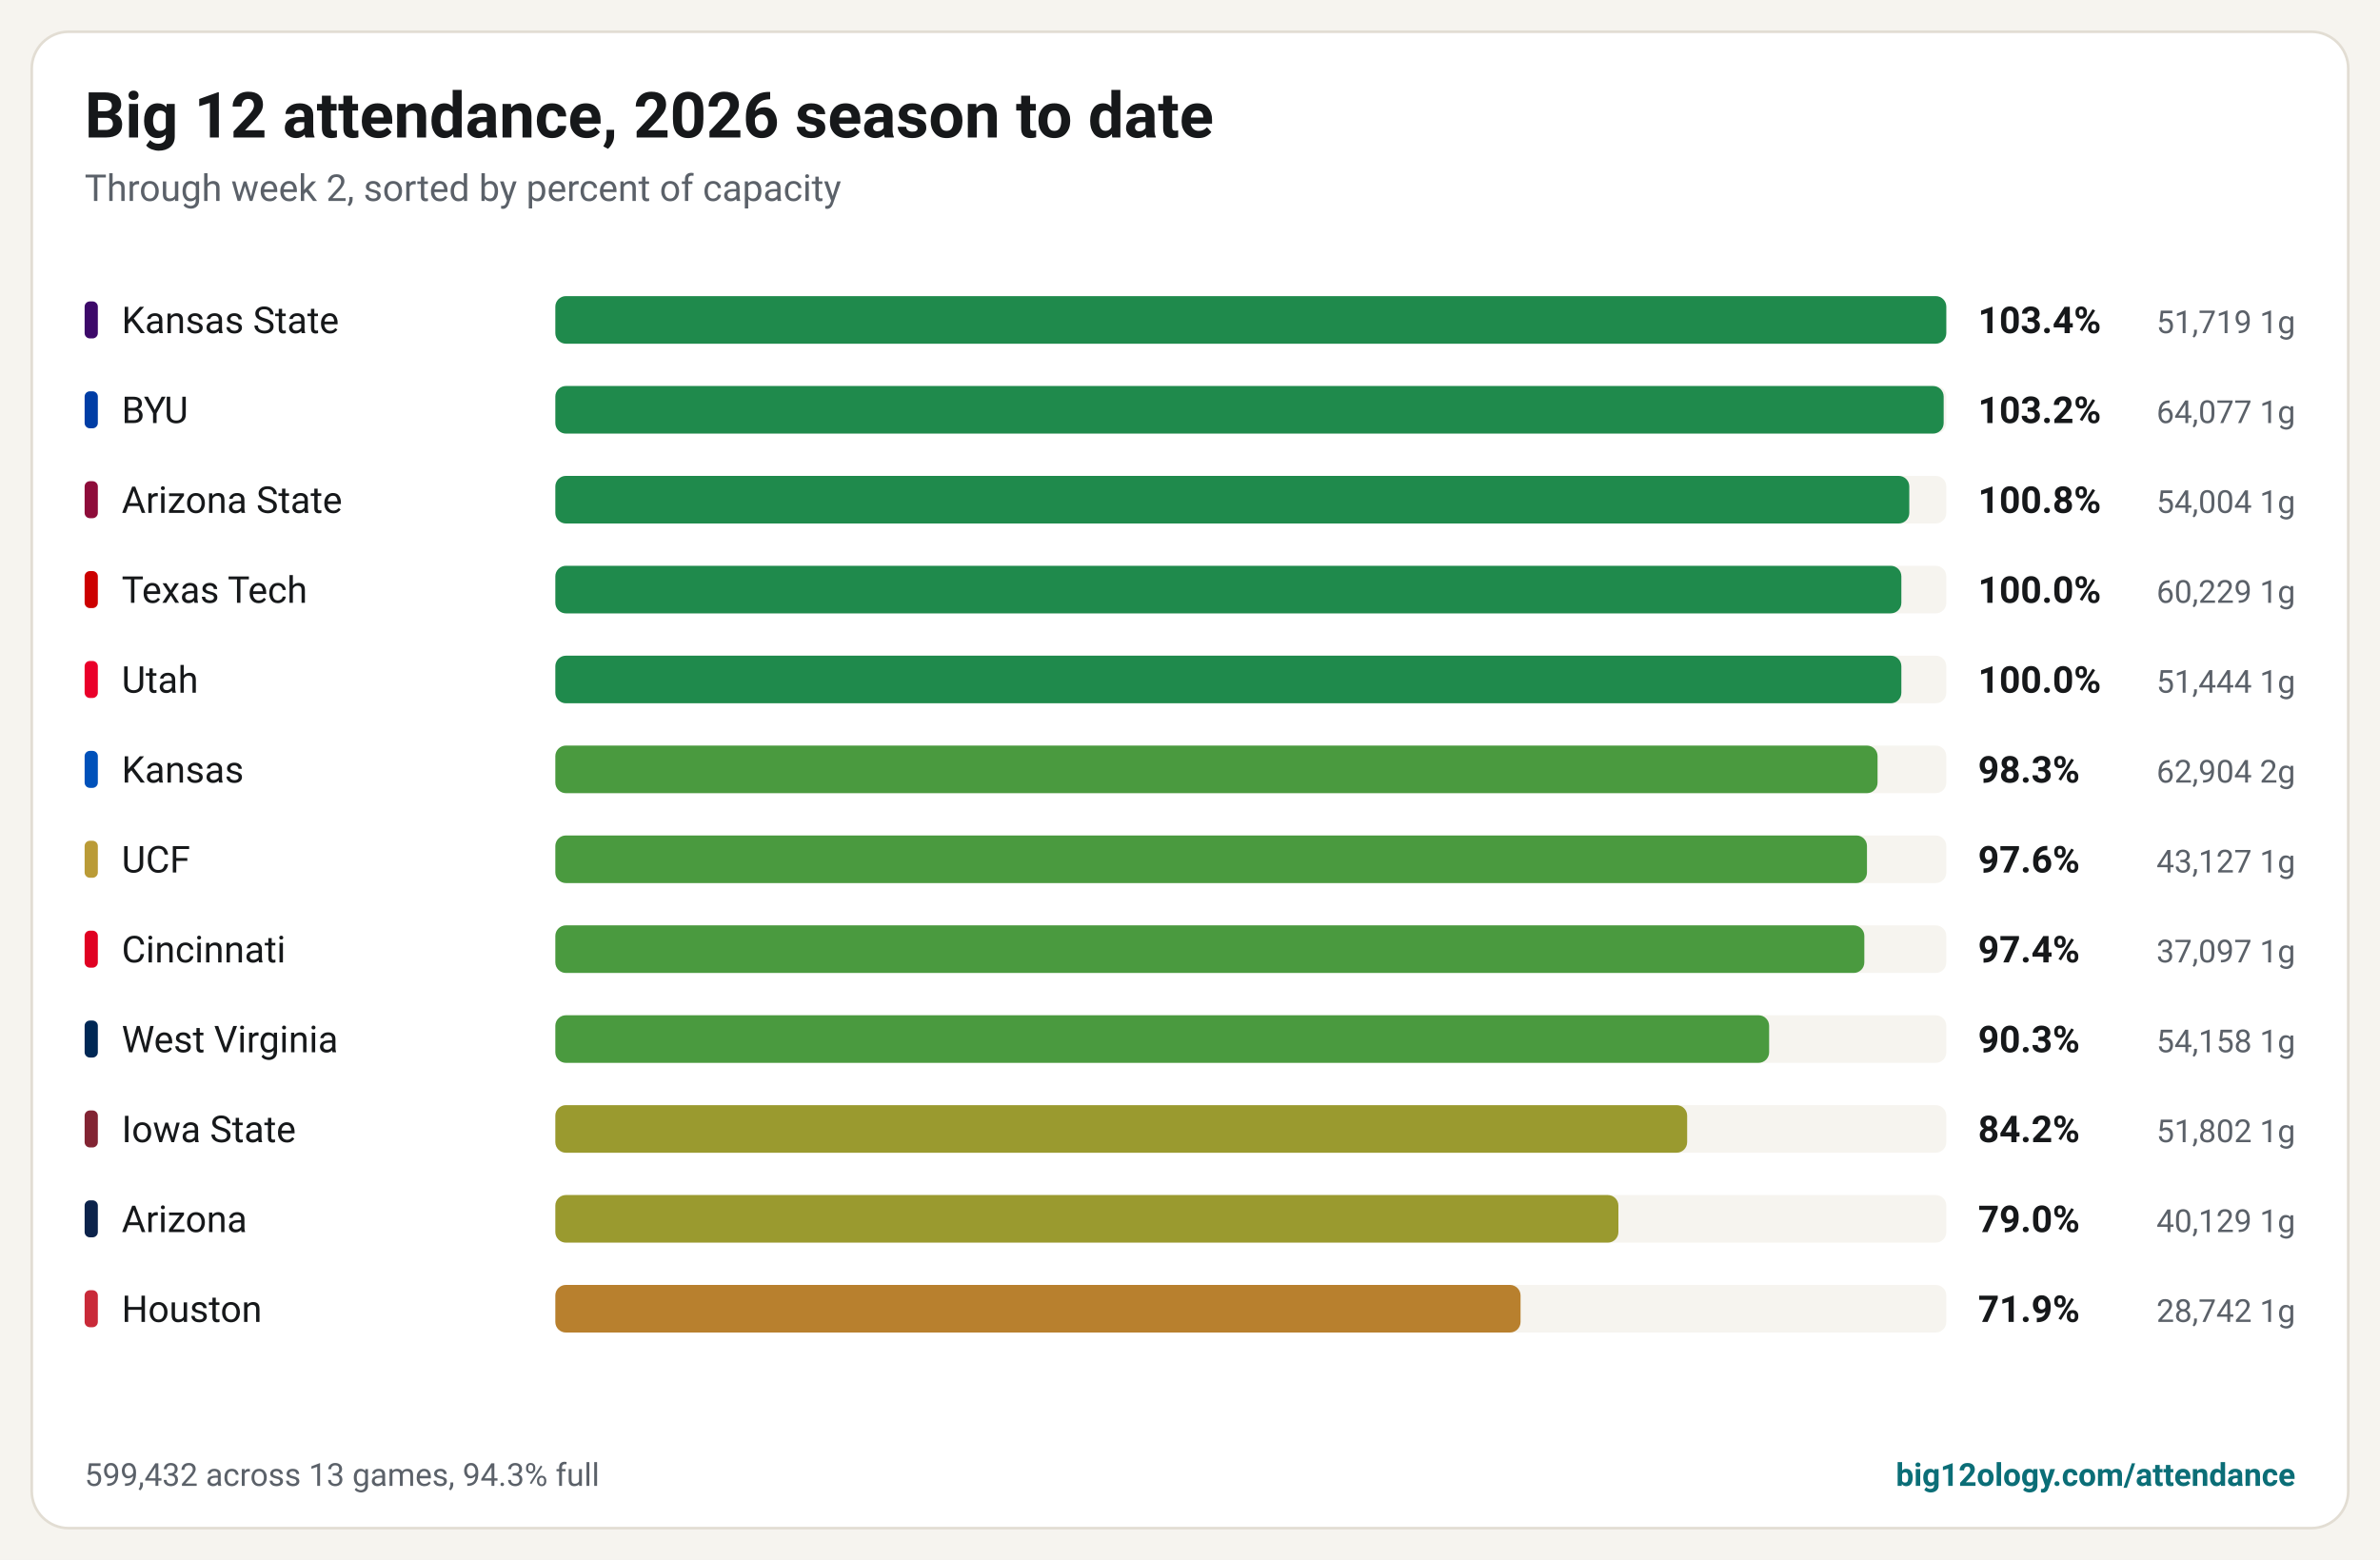
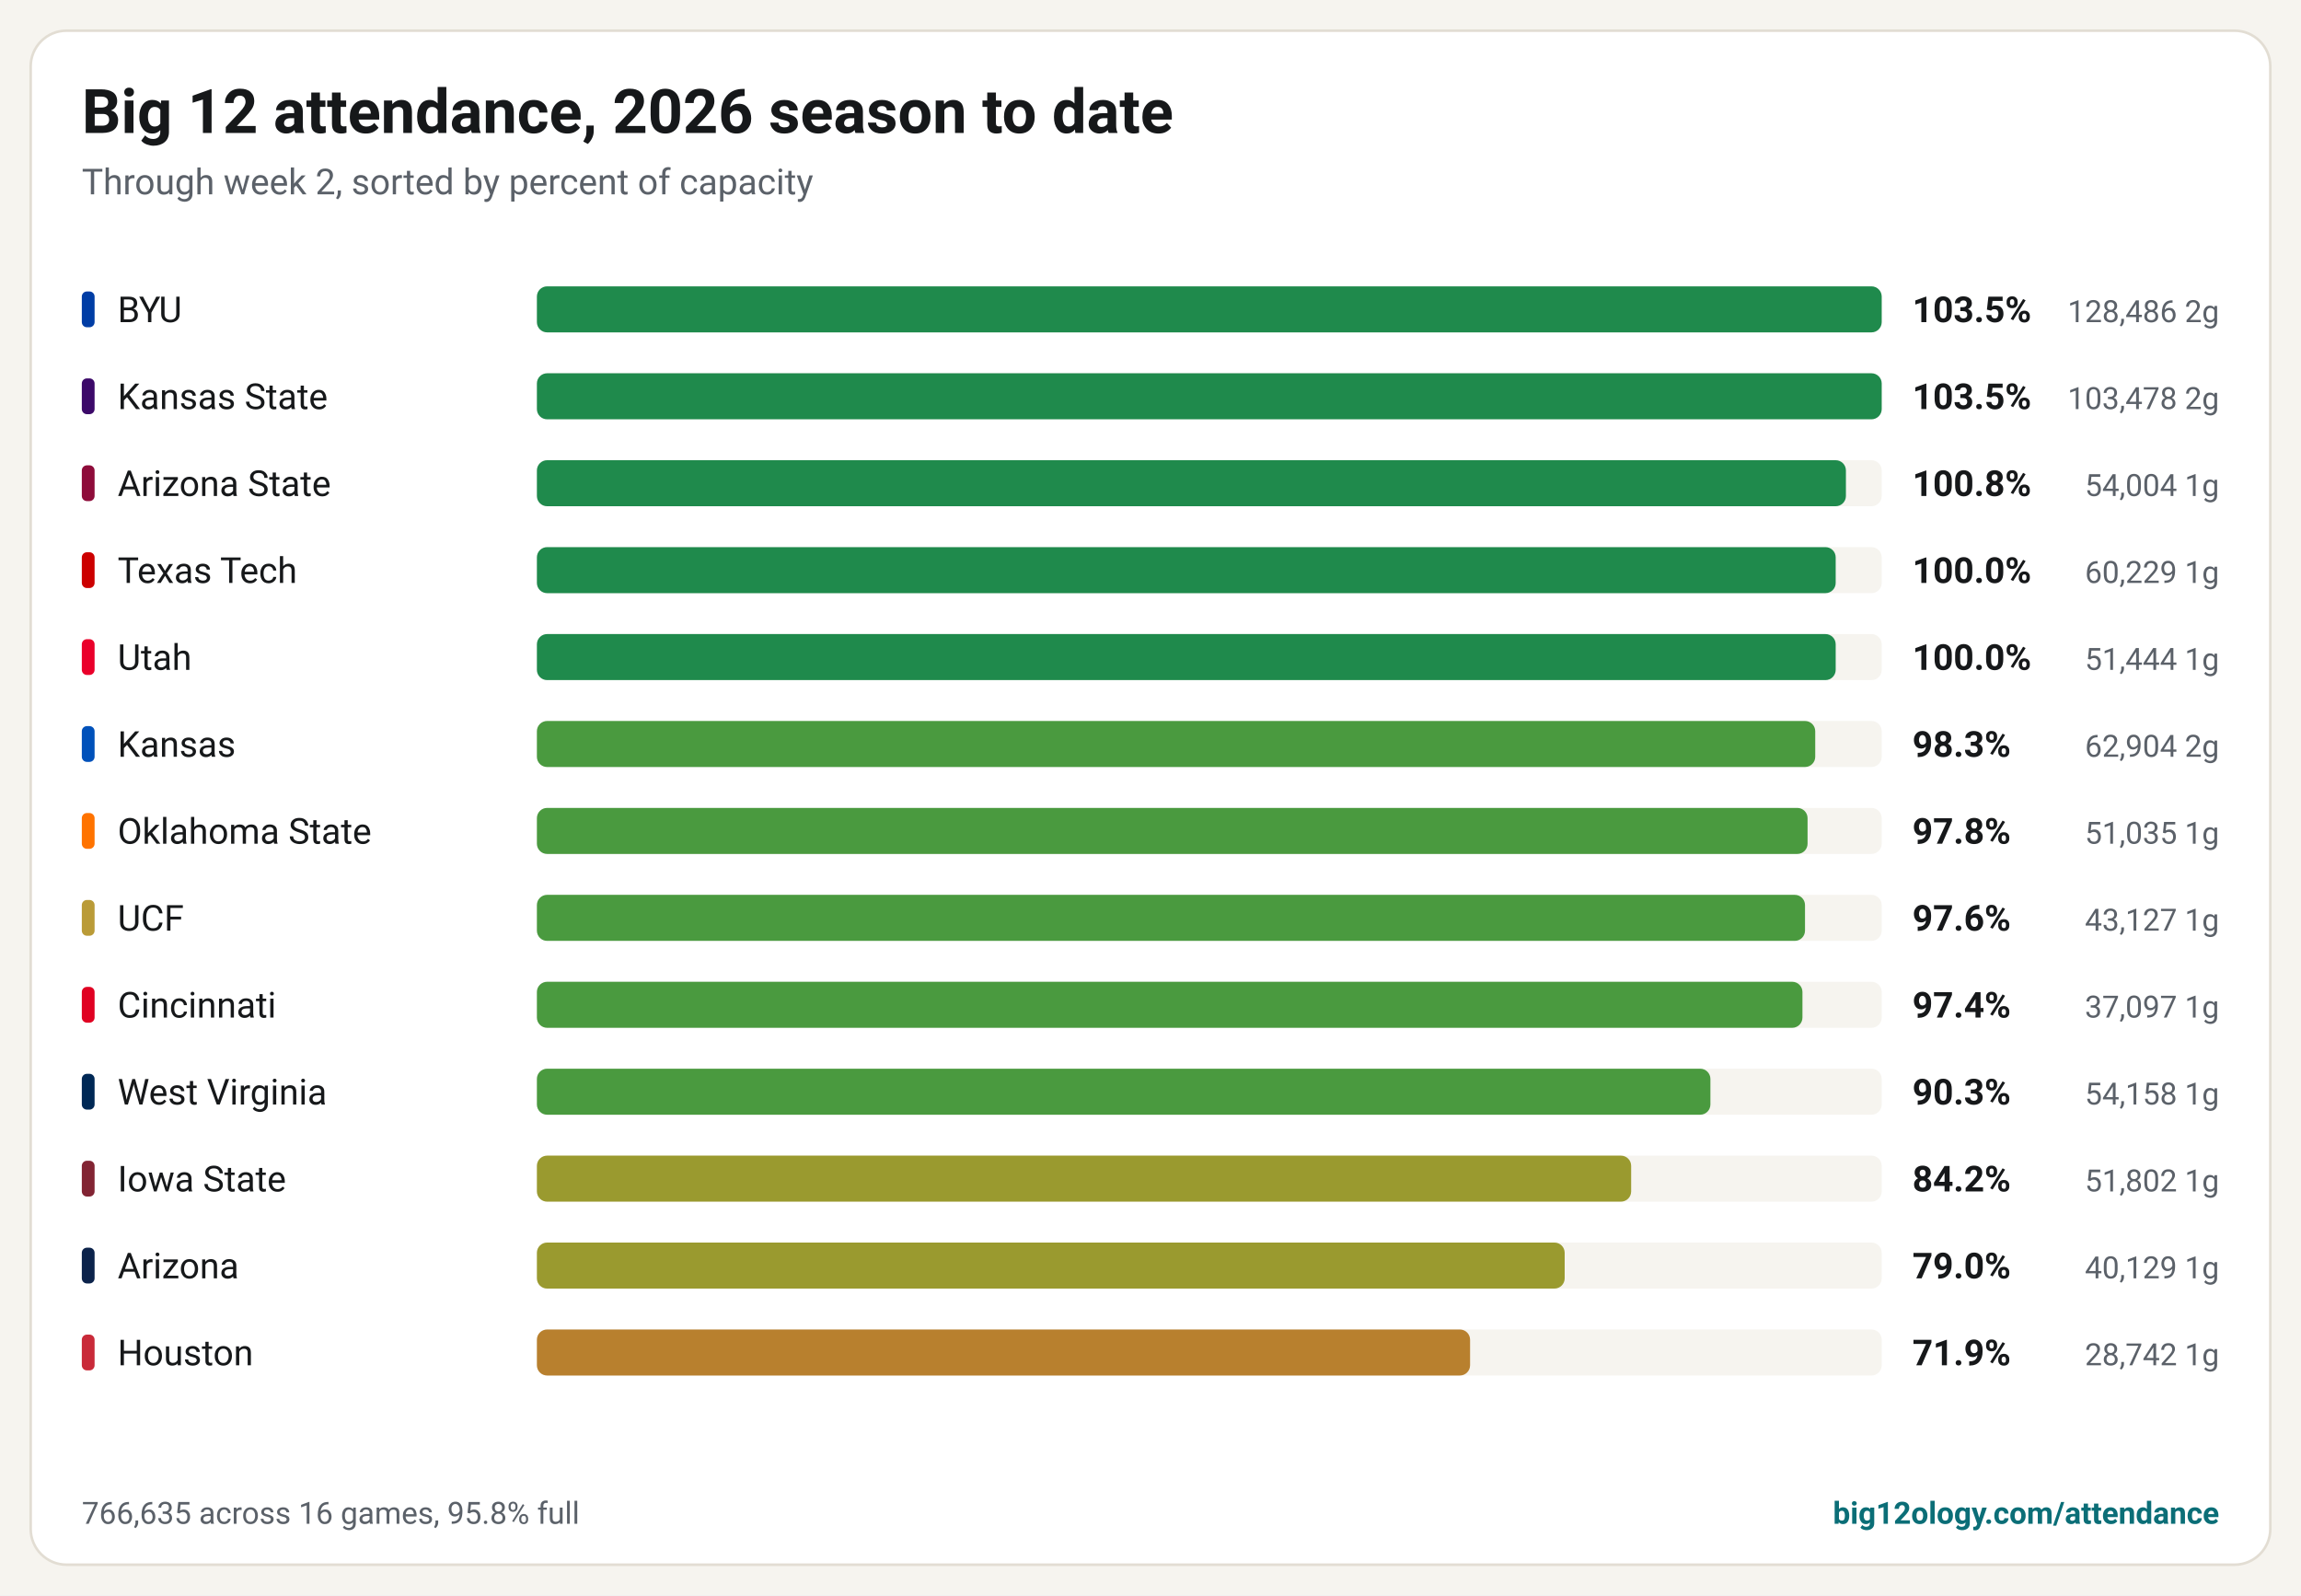
- <svg xmlns="http://www.w3.org/2000/svg" width="900" height="590" viewBox="0 0 900 590" role="img" aria-label="Big 12 attendance, 2026 season to date. Through week 2, sorted by percent of capacity">
-   <rect width="900" height="590" fill="#f6f4ef" />
-   <rect x="12" y="12" width="876" height="566" rx="14" fill="#ffffff" stroke="#e2ddd3" />
+ <svg xmlns="http://www.w3.org/2000/svg" width="900" height="624" viewBox="0 0 900 624" role="img" aria-label="Big 12 attendance, 2026 season to date. Through week 2, sorted by percent of capacity">
+   <rect width="900" height="624" fill="#f6f4ef" />
+   <rect x="12" y="12" width="876" height="600" rx="14" fill="#ffffff" stroke="#e2ddd3" />
  <text x="32" y="52" font-family="-apple-system, BlinkMacSystemFont, 'Segoe UI', Roboto, Helvetica, Arial, sans-serif" font-size="24" font-weight="700" fill="#16181A">Big 12 attendance, 2026 season to date</text>
  <text x="32" y="76" font-family="-apple-system, BlinkMacSystemFont, 'Segoe UI', Roboto, Helvetica, Arial, sans-serif" font-size="14" fill="#5b6169">Through week 2, sorted by percent of capacity</text>
-   <rect x="32" y="114" width="5" height="14" rx="2" fill="#3c0969" />
-   <text x="46" y="126" font-family="-apple-system, BlinkMacSystemFont, 'Segoe UI', Roboto, Helvetica, Arial, sans-serif" font-size="14" fill="#16181A">Kansas State</text>
+   <rect x="32" y="114" width="5" height="14" rx="2" fill="#003da5" />
+   <text x="46" y="126" font-family="-apple-system, BlinkMacSystemFont, 'Segoe UI', Roboto, Helvetica, Arial, sans-serif" font-size="14" fill="#16181A">BYU</text>
  <rect x="210" y="112" width="526" height="18" rx="4" fill="#f6f4ef" />
  <rect x="210" y="112" width="526" height="18" rx="4" fill="#1f8a4c" />
-   <text x="748" y="126" font-family="-apple-system, BlinkMacSystemFont, 'Segoe UI', Roboto, Helvetica, Arial, sans-serif" font-size="14" font-weight="700" fill="#16181A">103.4%</text>
-   <text x="868" y="126" font-family="-apple-system, BlinkMacSystemFont, 'Segoe UI', Roboto, Helvetica, Arial, sans-serif" font-size="12" fill="#5b6169" text-anchor="end">51,719 1g</text>
-   <rect x="32" y="148" width="5" height="14" rx="2" fill="#003da5" />
-   <text x="46" y="160" font-family="-apple-system, BlinkMacSystemFont, 'Segoe UI', Roboto, Helvetica, Arial, sans-serif" font-size="14" fill="#16181A">BYU</text>
+   <text x="748" y="126" font-family="-apple-system, BlinkMacSystemFont, 'Segoe UI', Roboto, Helvetica, Arial, sans-serif" font-size="14" font-weight="700" fill="#16181A">103.5%</text>
+   <text x="868" y="126" font-family="-apple-system, BlinkMacSystemFont, 'Segoe UI', Roboto, Helvetica, Arial, sans-serif" font-size="12" fill="#5b6169" text-anchor="end">128,486 2g</text>
+   <rect x="32" y="148" width="5" height="14" rx="2" fill="#3c0969" />
+   <text x="46" y="160" font-family="-apple-system, BlinkMacSystemFont, 'Segoe UI', Roboto, Helvetica, Arial, sans-serif" font-size="14" fill="#16181A">Kansas State</text>
  <rect x="210" y="146" width="526" height="18" rx="4" fill="#f6f4ef" />
-   <rect x="210" y="146" width="525" height="18" rx="4" fill="#1f8a4c" />
-   <text x="748" y="160" font-family="-apple-system, BlinkMacSystemFont, 'Segoe UI', Roboto, Helvetica, Arial, sans-serif" font-size="14" font-weight="700" fill="#16181A">103.2%</text>
-   <text x="868" y="160" font-family="-apple-system, BlinkMacSystemFont, 'Segoe UI', Roboto, Helvetica, Arial, sans-serif" font-size="12" fill="#5b6169" text-anchor="end">64,077 1g</text>
+   <rect x="210" y="146" width="526" height="18" rx="4" fill="#1f8a4c" />
+   <text x="748" y="160" font-family="-apple-system, BlinkMacSystemFont, 'Segoe UI', Roboto, Helvetica, Arial, sans-serif" font-size="14" font-weight="700" fill="#16181A">103.5%</text>
+   <text x="868" y="160" font-family="-apple-system, BlinkMacSystemFont, 'Segoe UI', Roboto, Helvetica, Arial, sans-serif" font-size="12" fill="#5b6169" text-anchor="end">103,478 2g</text>
  <rect x="32" y="182" width="5" height="14" rx="2" fill="#8e0c3a" />
  <text x="46" y="194" font-family="-apple-system, BlinkMacSystemFont, 'Segoe UI', Roboto, Helvetica, Arial, sans-serif" font-size="14" fill="#16181A">Arizona State</text>
  <rect x="210" y="180" width="526" height="18" rx="4" fill="#f6f4ef" />
  <rect x="210" y="180" width="512" height="18" rx="4" fill="#1f8a4c" />
  <text x="748" y="194" font-family="-apple-system, BlinkMacSystemFont, 'Segoe UI', Roboto, Helvetica, Arial, sans-serif" font-size="14" font-weight="700" fill="#16181A">100.8%</text>
  <text x="868" y="194" font-family="-apple-system, BlinkMacSystemFont, 'Segoe UI', Roboto, Helvetica, Arial, sans-serif" font-size="12" fill="#5b6169" text-anchor="end">54,004 1g</text>
  <rect x="32" y="216" width="5" height="14" rx="2" fill="#cc0000" />
  <text x="46" y="228" font-family="-apple-system, BlinkMacSystemFont, 'Segoe UI', Roboto, Helvetica, Arial, sans-serif" font-size="14" fill="#16181A">Texas Tech</text>
  <rect x="210" y="214" width="526" height="18" rx="4" fill="#f6f4ef" />
-   <rect x="210" y="214" width="509" height="18" rx="4" fill="#1f8a4c" />
+   <rect x="210" y="214" width="508" height="18" rx="4" fill="#1f8a4c" />
  <text x="748" y="228" font-family="-apple-system, BlinkMacSystemFont, 'Segoe UI', Roboto, Helvetica, Arial, sans-serif" font-size="14" font-weight="700" fill="#16181A">100.0%</text>
  <text x="868" y="228" font-family="-apple-system, BlinkMacSystemFont, 'Segoe UI', Roboto, Helvetica, Arial, sans-serif" font-size="12" fill="#5b6169" text-anchor="end">60,229 1g</text>
  <rect x="32" y="250" width="5" height="14" rx="2" fill="#ea002a" />
  <text x="46" y="262" font-family="-apple-system, BlinkMacSystemFont, 'Segoe UI', Roboto, Helvetica, Arial, sans-serif" font-size="14" fill="#16181A">Utah</text>
  <rect x="210" y="248" width="526" height="18" rx="4" fill="#f6f4ef" />
-   <rect x="210" y="248" width="509" height="18" rx="4" fill="#1f8a4c" />
+   <rect x="210" y="248" width="508" height="18" rx="4" fill="#1f8a4c" />
  <text x="748" y="262" font-family="-apple-system, BlinkMacSystemFont, 'Segoe UI', Roboto, Helvetica, Arial, sans-serif" font-size="14" font-weight="700" fill="#16181A">100.0%</text>
  <text x="868" y="262" font-family="-apple-system, BlinkMacSystemFont, 'Segoe UI', Roboto, Helvetica, Arial, sans-serif" font-size="12" fill="#5b6169" text-anchor="end">51,444 1g</text>
  <rect x="32" y="284" width="5" height="14" rx="2" fill="#0051ba" />
  <text x="46" y="296" font-family="-apple-system, BlinkMacSystemFont, 'Segoe UI', Roboto, Helvetica, Arial, sans-serif" font-size="14" fill="#16181A">Kansas</text>
  <rect x="210" y="282" width="526" height="18" rx="4" fill="#f6f4ef" />
  <rect x="210" y="282" width="500" height="18" rx="4" fill="#4a9a3f" />
  <text x="748" y="296" font-family="-apple-system, BlinkMacSystemFont, 'Segoe UI', Roboto, Helvetica, Arial, sans-serif" font-size="14" font-weight="700" fill="#16181A">98.3%</text>
  <text x="868" y="296" font-family="-apple-system, BlinkMacSystemFont, 'Segoe UI', Roboto, Helvetica, Arial, sans-serif" font-size="12" fill="#5b6169" text-anchor="end">62,904 2g</text>
-   <rect x="32" y="318" width="5" height="14" rx="2" fill="#ba9b37" />
-   <text x="46" y="330" font-family="-apple-system, BlinkMacSystemFont, 'Segoe UI', Roboto, Helvetica, Arial, sans-serif" font-size="14" fill="#16181A">UCF</text>
+   <rect x="32" y="318" width="5" height="14" rx="2" fill="#ff7300" />
+   <text x="46" y="330" font-family="-apple-system, BlinkMacSystemFont, 'Segoe UI', Roboto, Helvetica, Arial, sans-serif" font-size="14" fill="#16181A">Oklahoma State</text>
  <rect x="210" y="316" width="526" height="18" rx="4" fill="#f6f4ef" />
-   <rect x="210" y="316" width="496" height="18" rx="4" fill="#4a9a3f" />
-   <text x="748" y="330" font-family="-apple-system, BlinkMacSystemFont, 'Segoe UI', Roboto, Helvetica, Arial, sans-serif" font-size="14" font-weight="700" fill="#16181A">97.6%</text>
-   <text x="868" y="330" font-family="-apple-system, BlinkMacSystemFont, 'Segoe UI', Roboto, Helvetica, Arial, sans-serif" font-size="12" fill="#5b6169" text-anchor="end">43,127 1g</text>
-   <rect x="32" y="352" width="5" height="14" rx="2" fill="#e00122" />
-   <text x="46" y="364" font-family="-apple-system, BlinkMacSystemFont, 'Segoe UI', Roboto, Helvetica, Arial, sans-serif" font-size="14" fill="#16181A">Cincinnati</text>
+   <rect x="210" y="316" width="497" height="18" rx="4" fill="#4a9a3f" />
+   <text x="748" y="330" font-family="-apple-system, BlinkMacSystemFont, 'Segoe UI', Roboto, Helvetica, Arial, sans-serif" font-size="14" font-weight="700" fill="#16181A">97.8%</text>
+   <text x="868" y="330" font-family="-apple-system, BlinkMacSystemFont, 'Segoe UI', Roboto, Helvetica, Arial, sans-serif" font-size="12" fill="#5b6169" text-anchor="end">51,035 1g</text>
+   <rect x="32" y="352" width="5" height="14" rx="2" fill="#ba9b37" />
+   <text x="46" y="364" font-family="-apple-system, BlinkMacSystemFont, 'Segoe UI', Roboto, Helvetica, Arial, sans-serif" font-size="14" fill="#16181A">UCF</text>
  <rect x="210" y="350" width="526" height="18" rx="4" fill="#f6f4ef" />
-   <rect x="210" y="350" width="495" height="18" rx="4" fill="#4a9a3f" />
-   <text x="748" y="364" font-family="-apple-system, BlinkMacSystemFont, 'Segoe UI', Roboto, Helvetica, Arial, sans-serif" font-size="14" font-weight="700" fill="#16181A">97.4%</text>
-   <text x="868" y="364" font-family="-apple-system, BlinkMacSystemFont, 'Segoe UI', Roboto, Helvetica, Arial, sans-serif" font-size="12" fill="#5b6169" text-anchor="end">37,097 1g</text>
-   <rect x="32" y="386" width="5" height="14" rx="2" fill="#002855" />
-   <text x="46" y="398" font-family="-apple-system, BlinkMacSystemFont, 'Segoe UI', Roboto, Helvetica, Arial, sans-serif" font-size="14" fill="#16181A">West Virginia</text>
+   <rect x="210" y="350" width="496" height="18" rx="4" fill="#4a9a3f" />
+   <text x="748" y="364" font-family="-apple-system, BlinkMacSystemFont, 'Segoe UI', Roboto, Helvetica, Arial, sans-serif" font-size="14" font-weight="700" fill="#16181A">97.6%</text>
+   <text x="868" y="364" font-family="-apple-system, BlinkMacSystemFont, 'Segoe UI', Roboto, Helvetica, Arial, sans-serif" font-size="12" fill="#5b6169" text-anchor="end">43,127 1g</text>
+   <rect x="32" y="386" width="5" height="14" rx="2" fill="#e00122" />
+   <text x="46" y="398" font-family="-apple-system, BlinkMacSystemFont, 'Segoe UI', Roboto, Helvetica, Arial, sans-serif" font-size="14" fill="#16181A">Cincinnati</text>
  <rect x="210" y="384" width="526" height="18" rx="4" fill="#f6f4ef" />
-   <rect x="210" y="384" width="459" height="18" rx="4" fill="#4a9a3f" />
-   <text x="748" y="398" font-family="-apple-system, BlinkMacSystemFont, 'Segoe UI', Roboto, Helvetica, Arial, sans-serif" font-size="14" font-weight="700" fill="#16181A">90.3%</text>
-   <text x="868" y="398" font-family="-apple-system, BlinkMacSystemFont, 'Segoe UI', Roboto, Helvetica, Arial, sans-serif" font-size="12" fill="#5b6169" text-anchor="end">54,158 1g</text>
-   <rect x="32" y="420" width="5" height="14" rx="2" fill="#822433" />
-   <text x="46" y="432" font-family="-apple-system, BlinkMacSystemFont, 'Segoe UI', Roboto, Helvetica, Arial, sans-serif" font-size="14" fill="#16181A">Iowa State</text>
+   <rect x="210" y="384" width="495" height="18" rx="4" fill="#4a9a3f" />
+   <text x="748" y="398" font-family="-apple-system, BlinkMacSystemFont, 'Segoe UI', Roboto, Helvetica, Arial, sans-serif" font-size="14" font-weight="700" fill="#16181A">97.4%</text>
+   <text x="868" y="398" font-family="-apple-system, BlinkMacSystemFont, 'Segoe UI', Roboto, Helvetica, Arial, sans-serif" font-size="12" fill="#5b6169" text-anchor="end">37,097 1g</text>
+   <rect x="32" y="420" width="5" height="14" rx="2" fill="#002855" />
+   <text x="46" y="432" font-family="-apple-system, BlinkMacSystemFont, 'Segoe UI', Roboto, Helvetica, Arial, sans-serif" font-size="14" fill="#16181A">West Virginia</text>
  <rect x="210" y="418" width="526" height="18" rx="4" fill="#f6f4ef" />
-   <rect x="210" y="418" width="428" height="18" rx="4" fill="#9a9a2f" />
-   <text x="748" y="432" font-family="-apple-system, BlinkMacSystemFont, 'Segoe UI', Roboto, Helvetica, Arial, sans-serif" font-size="14" font-weight="700" fill="#16181A">84.2%</text>
-   <text x="868" y="432" font-family="-apple-system, BlinkMacSystemFont, 'Segoe UI', Roboto, Helvetica, Arial, sans-serif" font-size="12" fill="#5b6169" text-anchor="end">51,802 1g</text>
-   <rect x="32" y="454" width="5" height="14" rx="2" fill="#0c234b" />
-   <text x="46" y="466" font-family="-apple-system, BlinkMacSystemFont, 'Segoe UI', Roboto, Helvetica, Arial, sans-serif" font-size="14" fill="#16181A">Arizona</text>
+   <rect x="210" y="418" width="459" height="18" rx="4" fill="#4a9a3f" />
+   <text x="748" y="432" font-family="-apple-system, BlinkMacSystemFont, 'Segoe UI', Roboto, Helvetica, Arial, sans-serif" font-size="14" font-weight="700" fill="#16181A">90.3%</text>
+   <text x="868" y="432" font-family="-apple-system, BlinkMacSystemFont, 'Segoe UI', Roboto, Helvetica, Arial, sans-serif" font-size="12" fill="#5b6169" text-anchor="end">54,158 1g</text>
+   <rect x="32" y="454" width="5" height="14" rx="2" fill="#822433" />
+   <text x="46" y="466" font-family="-apple-system, BlinkMacSystemFont, 'Segoe UI', Roboto, Helvetica, Arial, sans-serif" font-size="14" fill="#16181A">Iowa State</text>
  <rect x="210" y="452" width="526" height="18" rx="4" fill="#f6f4ef" />
-   <rect x="210" y="452" width="402" height="18" rx="4" fill="#9a9a2f" />
-   <text x="748" y="466" font-family="-apple-system, BlinkMacSystemFont, 'Segoe UI', Roboto, Helvetica, Arial, sans-serif" font-size="14" font-weight="700" fill="#16181A">79.0%</text>
-   <text x="868" y="466" font-family="-apple-system, BlinkMacSystemFont, 'Segoe UI', Roboto, Helvetica, Arial, sans-serif" font-size="12" fill="#5b6169" text-anchor="end">40,129 1g</text>
-   <rect x="32" y="488" width="5" height="14" rx="2" fill="#c92a39" />
-   <text x="46" y="500" font-family="-apple-system, BlinkMacSystemFont, 'Segoe UI', Roboto, Helvetica, Arial, sans-serif" font-size="14" fill="#16181A">Houston</text>
+   <rect x="210" y="452" width="428" height="18" rx="4" fill="#9a9a2f" />
+   <text x="748" y="466" font-family="-apple-system, BlinkMacSystemFont, 'Segoe UI', Roboto, Helvetica, Arial, sans-serif" font-size="14" font-weight="700" fill="#16181A">84.2%</text>
+   <text x="868" y="466" font-family="-apple-system, BlinkMacSystemFont, 'Segoe UI', Roboto, Helvetica, Arial, sans-serif" font-size="12" fill="#5b6169" text-anchor="end">51,802 1g</text>
+   <rect x="32" y="488" width="5" height="14" rx="2" fill="#0c234b" />
+   <text x="46" y="500" font-family="-apple-system, BlinkMacSystemFont, 'Segoe UI', Roboto, Helvetica, Arial, sans-serif" font-size="14" fill="#16181A">Arizona</text>
  <rect x="210" y="486" width="526" height="18" rx="4" fill="#f6f4ef" />
-   <rect x="210" y="486" width="365" height="18" rx="4" fill="#b8802e" />
-   <text x="748" y="500" font-family="-apple-system, BlinkMacSystemFont, 'Segoe UI', Roboto, Helvetica, Arial, sans-serif" font-size="14" font-weight="700" fill="#16181A">71.9%</text>
-   <text x="868" y="500" font-family="-apple-system, BlinkMacSystemFont, 'Segoe UI', Roboto, Helvetica, Arial, sans-serif" font-size="12" fill="#5b6169" text-anchor="end">28,742 1g</text>
-   <text x="32" y="562" font-family="-apple-system, BlinkMacSystemFont, 'Segoe UI', Roboto, Helvetica, Arial, sans-serif" font-size="12" fill="#5b6169">599,432 across 13 games, 94.3% full</text>
-   <text x="868" y="562" font-family="-apple-system, BlinkMacSystemFont, 'Segoe UI', Roboto, Helvetica, Arial, sans-serif" font-size="12" fill="#0B6E77" text-anchor="end" font-weight="600">big12ology.com/attendance</text>
+   <rect x="210" y="486" width="402" height="18" rx="4" fill="#9a9a2f" />
+   <text x="748" y="500" font-family="-apple-system, BlinkMacSystemFont, 'Segoe UI', Roboto, Helvetica, Arial, sans-serif" font-size="14" font-weight="700" fill="#16181A">79.0%</text>
+   <text x="868" y="500" font-family="-apple-system, BlinkMacSystemFont, 'Segoe UI', Roboto, Helvetica, Arial, sans-serif" font-size="12" fill="#5b6169" text-anchor="end">40,129 1g</text>
+   <rect x="32" y="522" width="5" height="14" rx="2" fill="#c92a39" />
+   <text x="46" y="534" font-family="-apple-system, BlinkMacSystemFont, 'Segoe UI', Roboto, Helvetica, Arial, sans-serif" font-size="14" fill="#16181A">Houston</text>
+   <rect x="210" y="520" width="526" height="18" rx="4" fill="#f6f4ef" />
+   <rect x="210" y="520" width="365" height="18" rx="4" fill="#b8802e" />
+   <text x="748" y="534" font-family="-apple-system, BlinkMacSystemFont, 'Segoe UI', Roboto, Helvetica, Arial, sans-serif" font-size="14" font-weight="700" fill="#16181A">71.9%</text>
+   <text x="868" y="534" font-family="-apple-system, BlinkMacSystemFont, 'Segoe UI', Roboto, Helvetica, Arial, sans-serif" font-size="12" fill="#5b6169" text-anchor="end">28,742 1g</text>
+   <text x="32" y="596" font-family="-apple-system, BlinkMacSystemFont, 'Segoe UI', Roboto, Helvetica, Arial, sans-serif" font-size="12" fill="#5b6169">766,635 across 16 games, 95.8% full</text>
+   <text x="868" y="596" font-family="-apple-system, BlinkMacSystemFont, 'Segoe UI', Roboto, Helvetica, Arial, sans-serif" font-size="12" fill="#0B6E77" text-anchor="end" font-weight="600">big12ology.com/attendance</text>
</svg>
